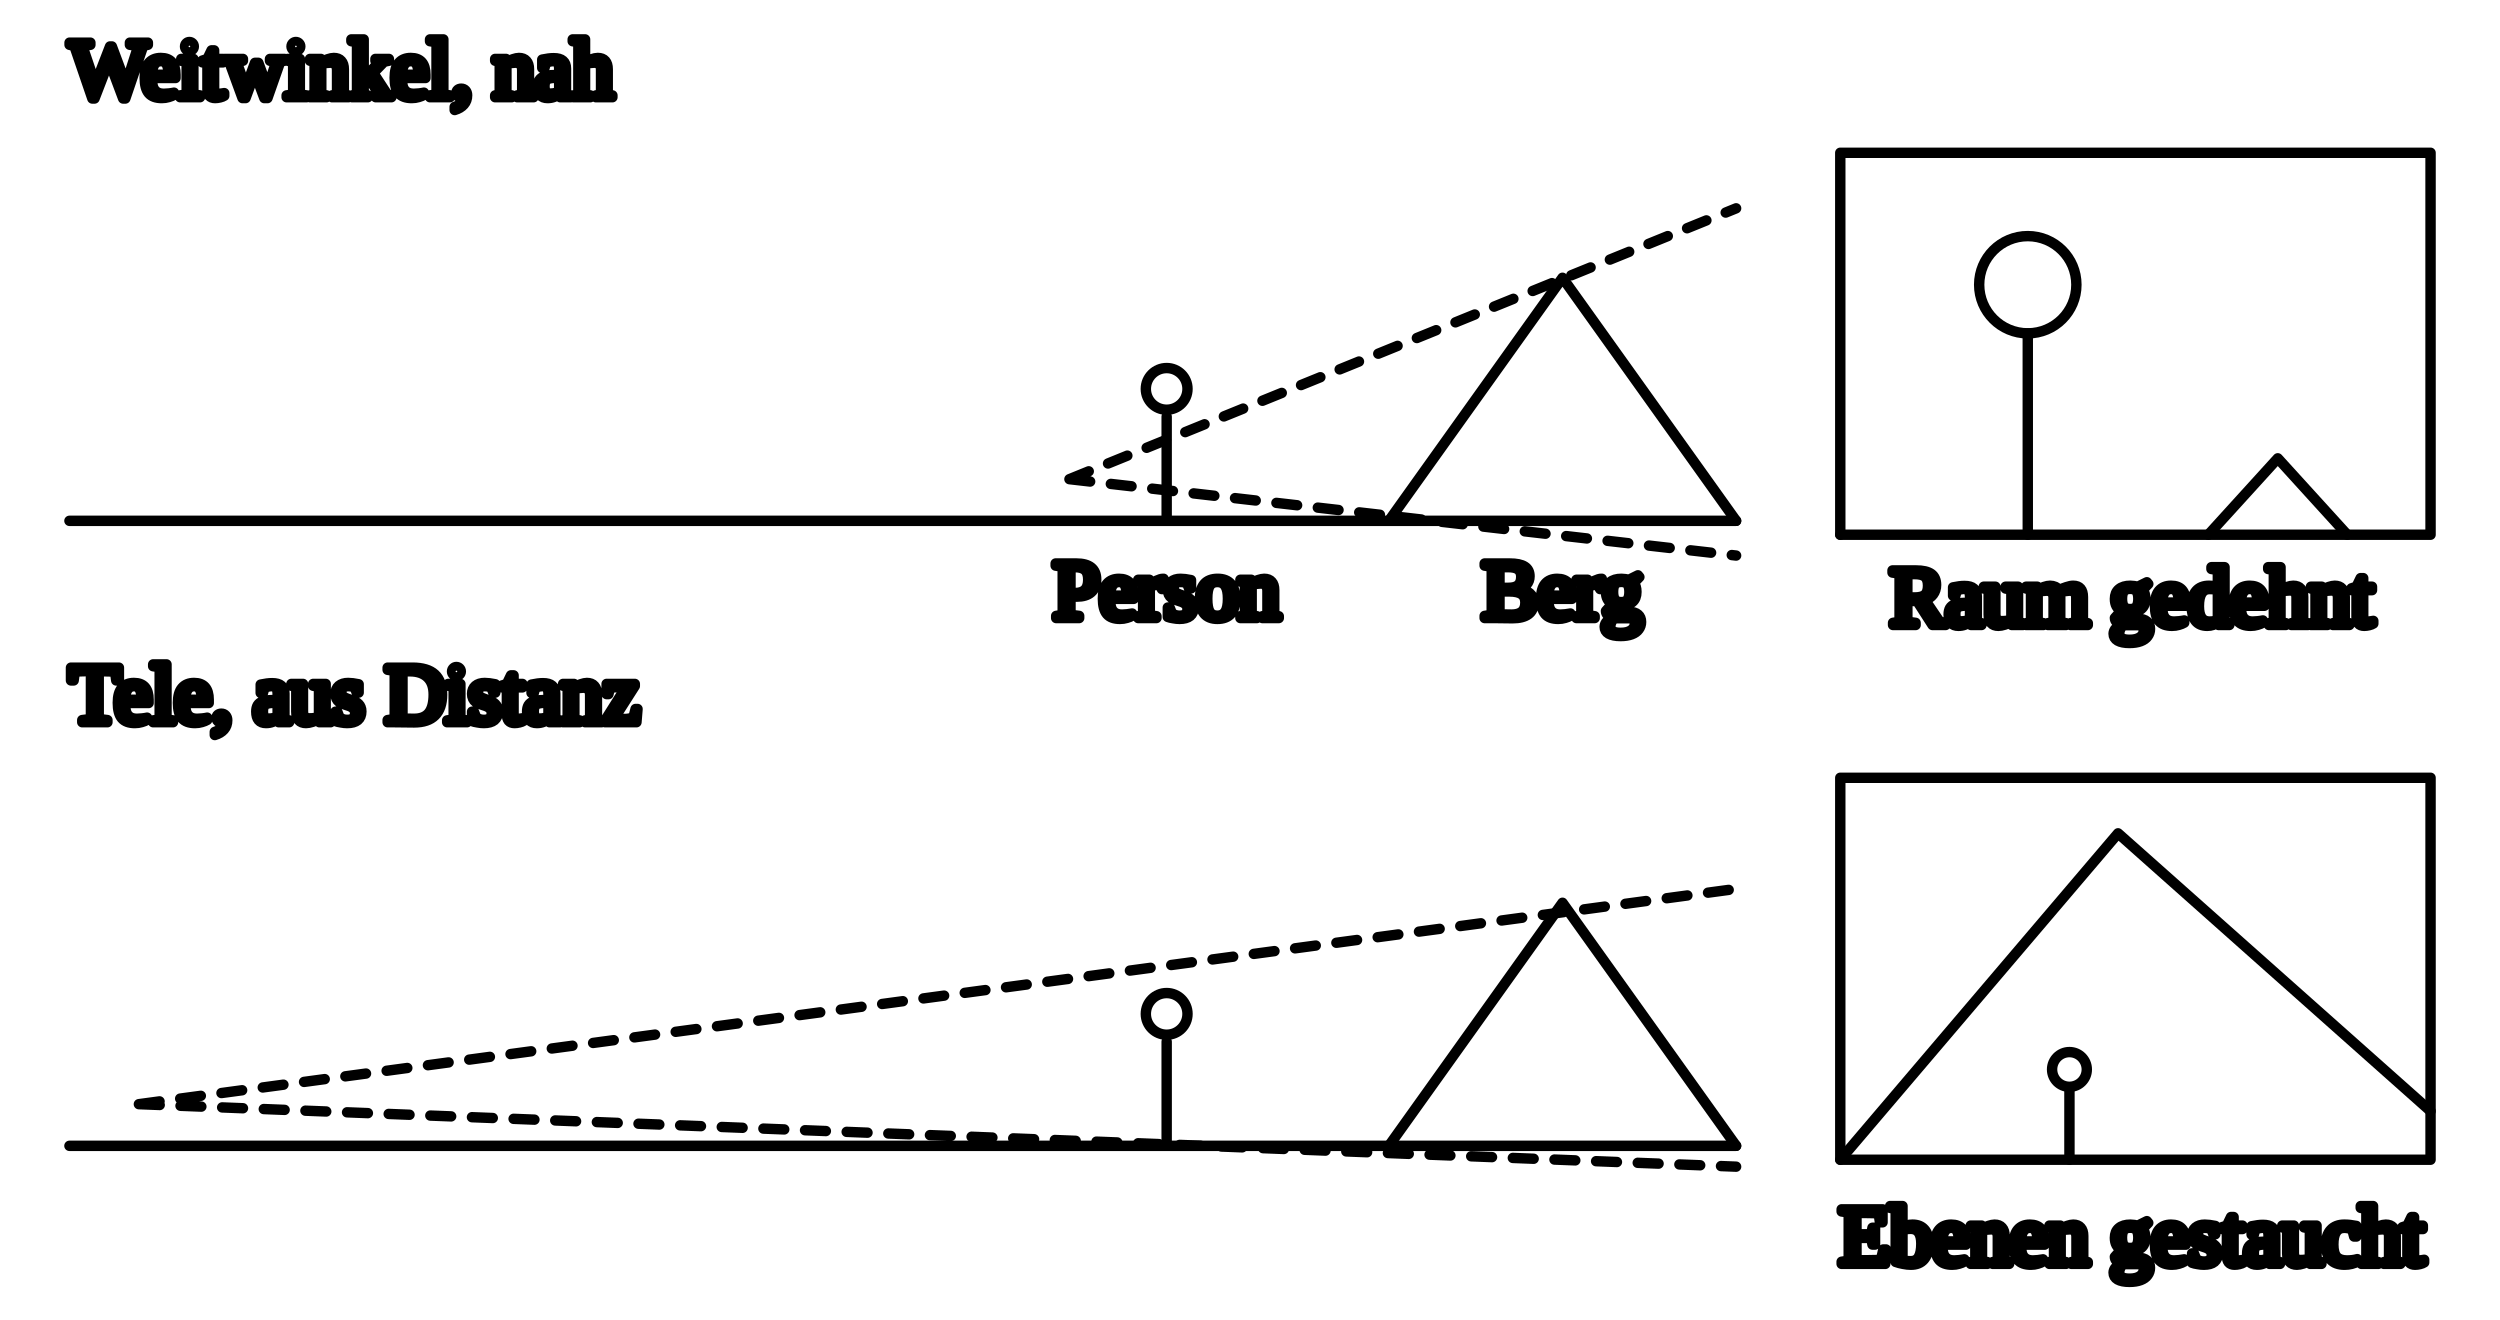
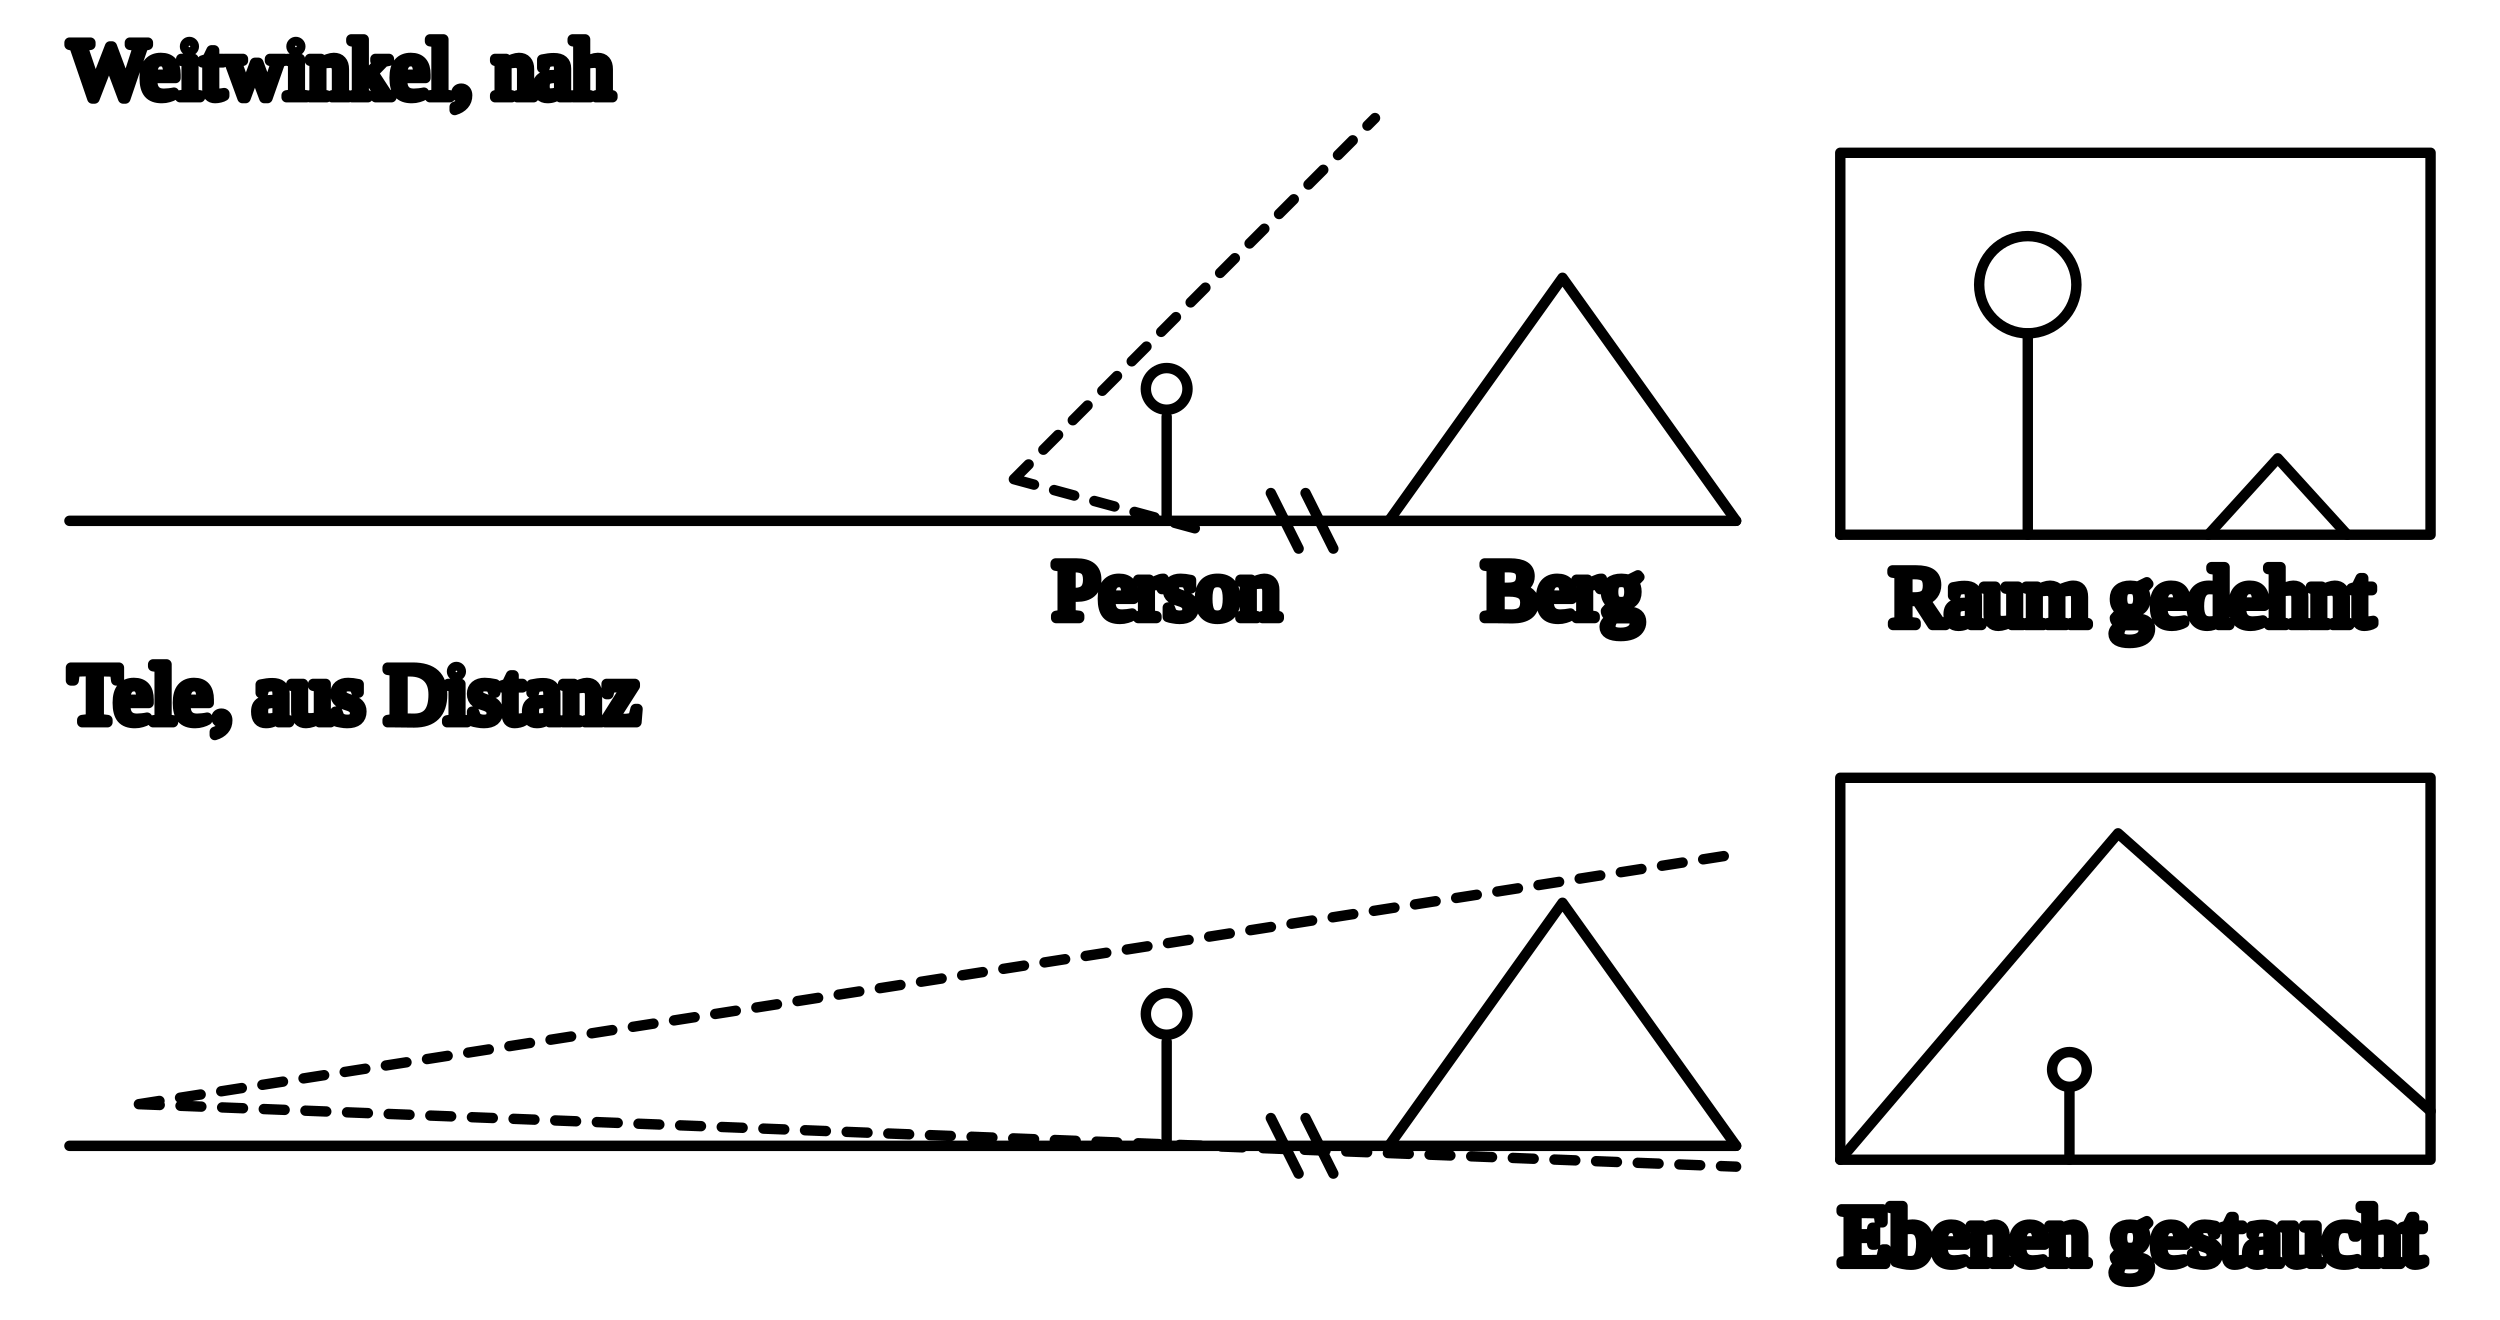
<svg xmlns="http://www.w3.org/2000/svg" viewBox="0 0 360 190" fill="none" stroke="currentColor" stroke-width="1.5" stroke-linecap="round" stroke-linejoin="round">
  <text x="10" y="14" class="h">Weitwinkel, nah</text>
  <line x1="10" y1="75" x2="250" y2="75" class="m" />
-   <rect x="146" y="66" width="8" height="6" class="af" stroke="none" />
-   <path d="M154 69 L250 30 M154 69 L250 80" class="a" stroke-dasharray="3 3" />
+   <rect x="138" y="66" width="8" height="6" class="af" stroke="none" />
+   <path d="M146 69 L198 17 M146 69 L174 76.6" class="a" stroke-dasharray="3 3" />
+   <path d="M183 71 l4 8 M188 71 l4 8" class="m" />
  <line x1="168" y1="75" x2="168" y2="60" />
  <circle cx="168" cy="56" r="3" />
  <path d="M200 75 L225 40 L250 75" class="m" />
  <rect x="265" y="22" width="85" height="55" />
  <path d="M265 77 Z M318 77 L328 66 L338 77" class="m" />
  <line x1="292" y1="77" x2="292" y2="48" />
  <circle cx="292" cy="41" r="7" />
  <text x="307" y="90" text-anchor="middle" class="m">Raum gedehnt</text>
  <text x="10" y="104" class="h">Tele, aus Distanz</text>
  <line x1="10" y1="165" x2="250" y2="165" class="m" />
  <rect x="12" y="156" width="8" height="6" class="af" stroke="none" />
-   <path d="M20 159 L250 128 M20 159 L250 168" class="a" stroke-dasharray="3 3" />
+   <path d="M20 159 L250 123 M20 159 L250 168" class="a" stroke-dasharray="3 3" />
+   <path d="M183 161 l4 8 M188 161 l4 8" class="m" />
  <line x1="168" y1="165" x2="168" y2="150" />
  <circle cx="168" cy="146" r="3" />
  <path d="M200 165 L225 130 L250 165" class="m" />
  <rect x="265" y="112" width="85" height="55" />
  <path d="M265 167 L305 120 L350 160" class="m" />
  <line x1="298" y1="167" x2="298" y2="157" />
  <circle cx="298" cy="154" r="2.5" />
  <text x="307" y="182" text-anchor="middle" class="a">Ebenen gestaucht</text>
  <text x="168" y="89" text-anchor="middle" class="m">Person</text>
  <text x="225" y="89" text-anchor="middle" class="m">Berg</text>
</svg>
